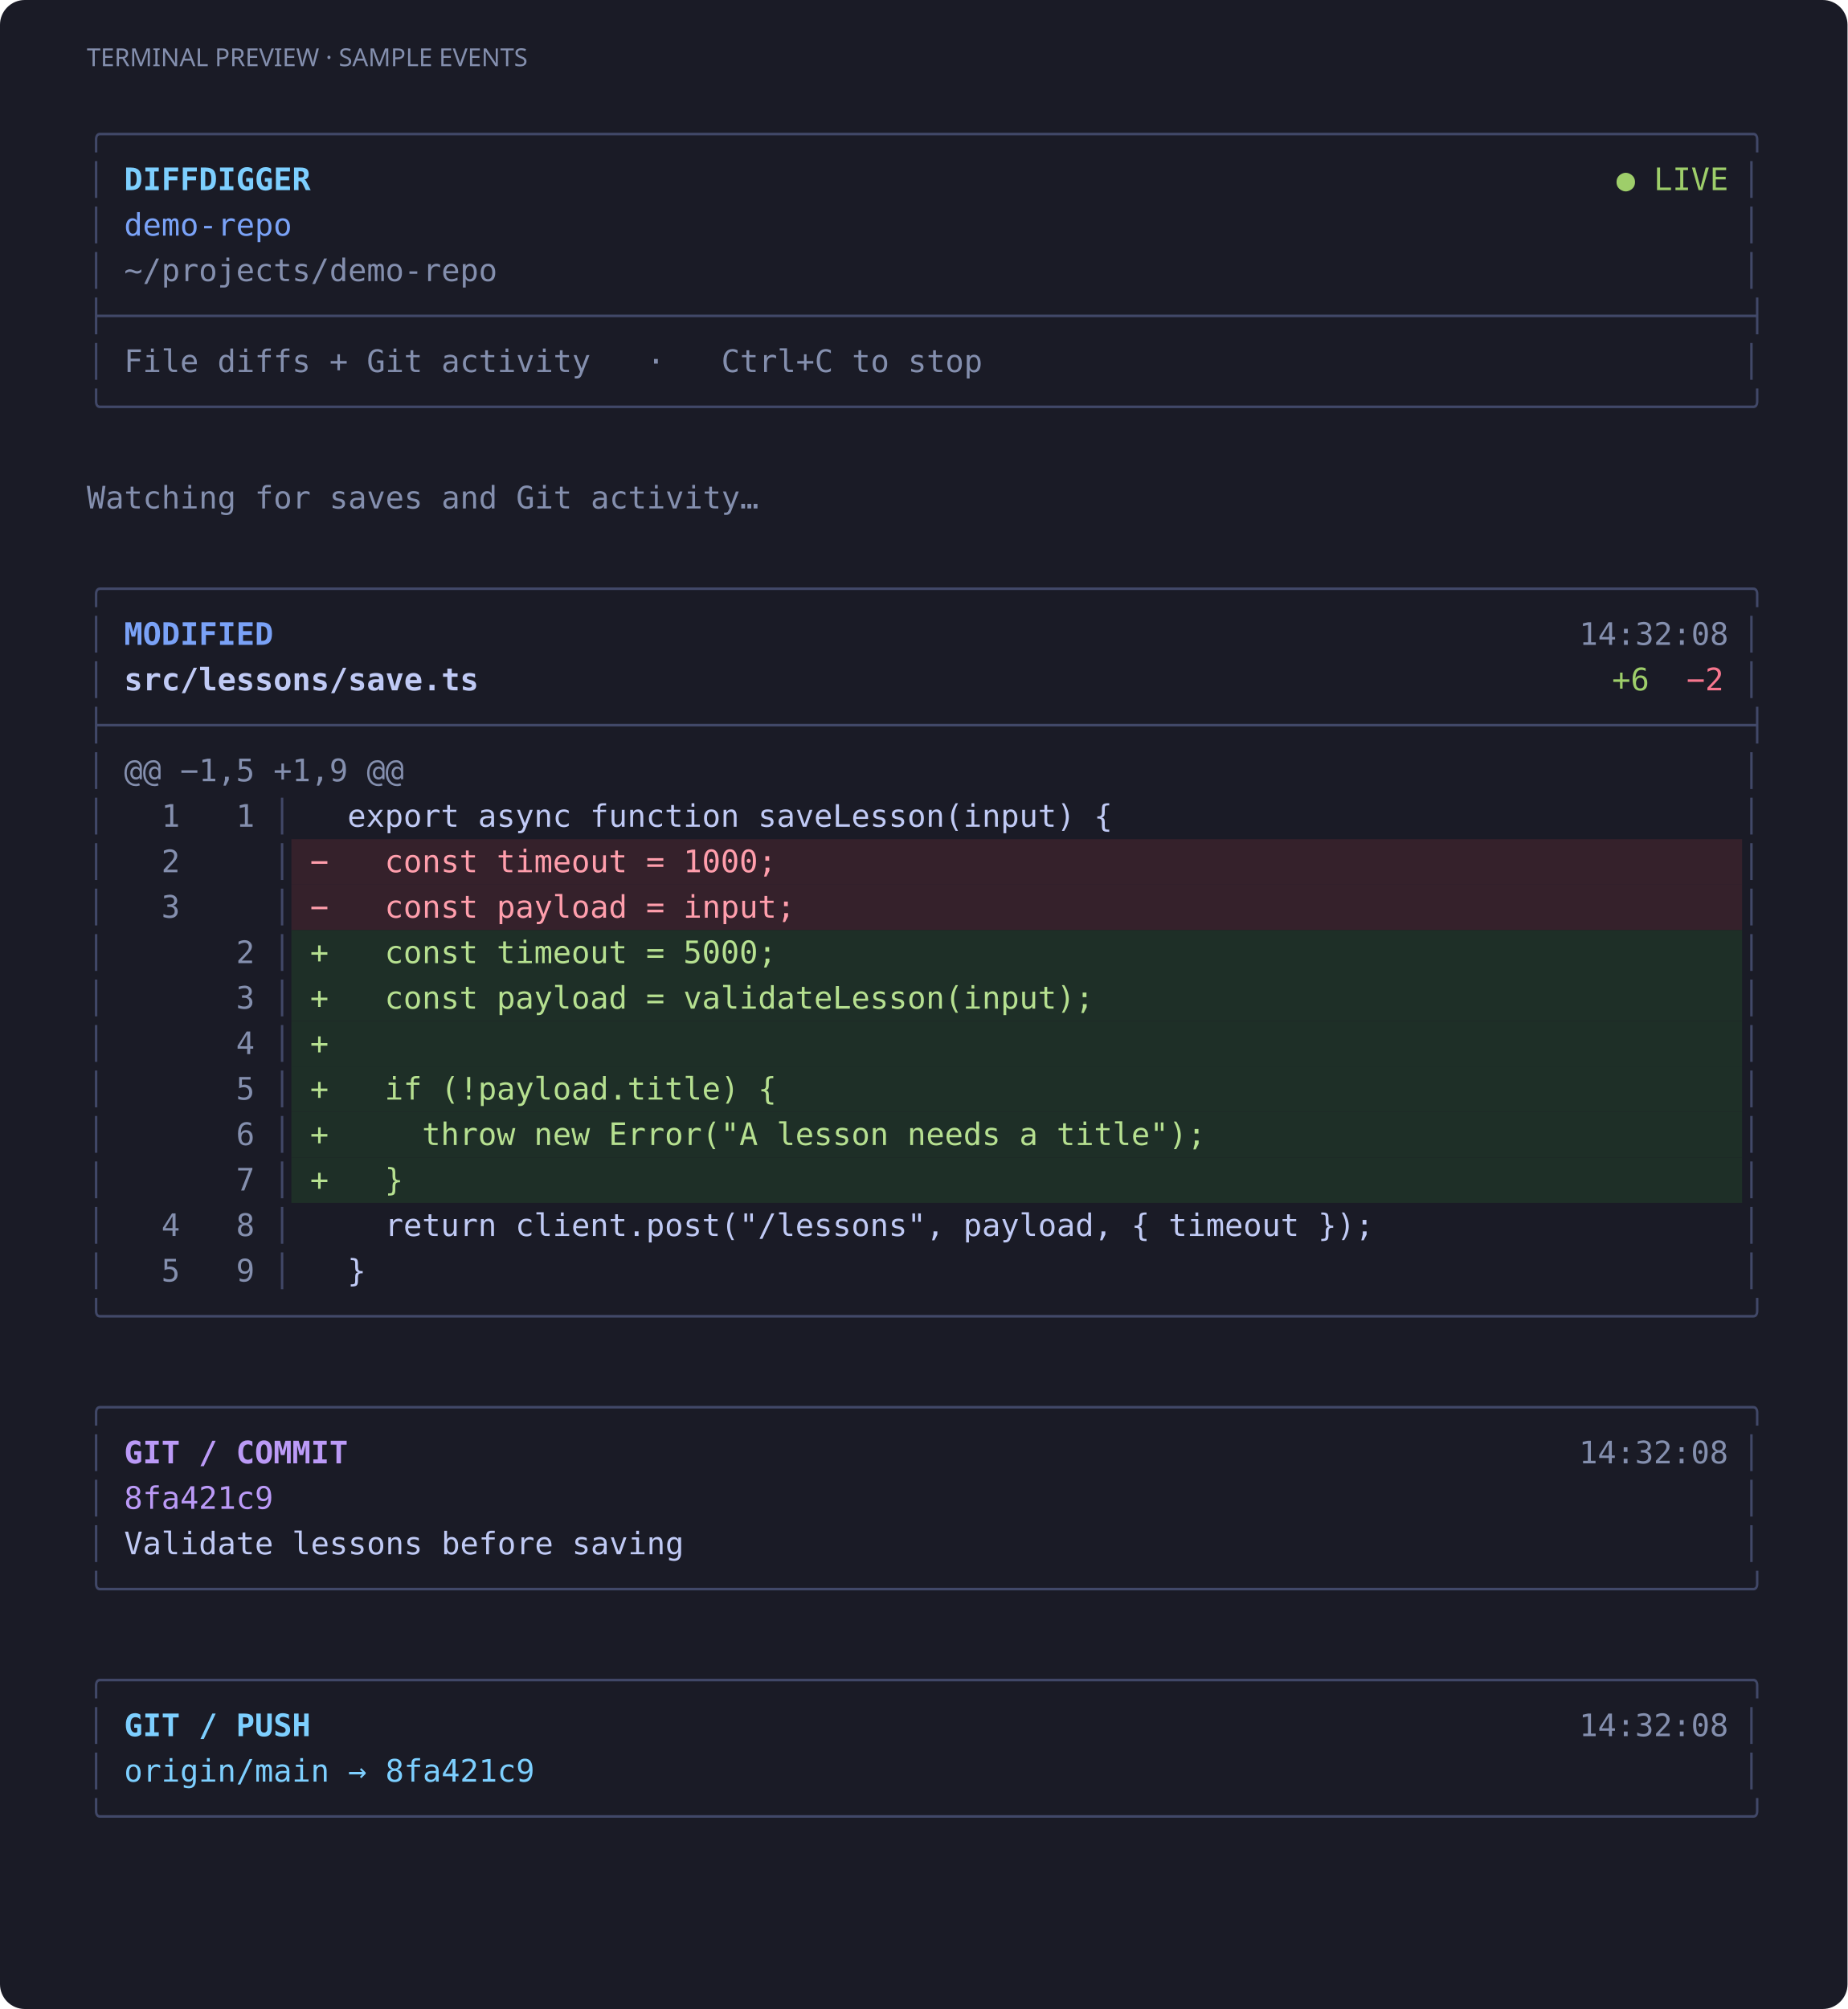
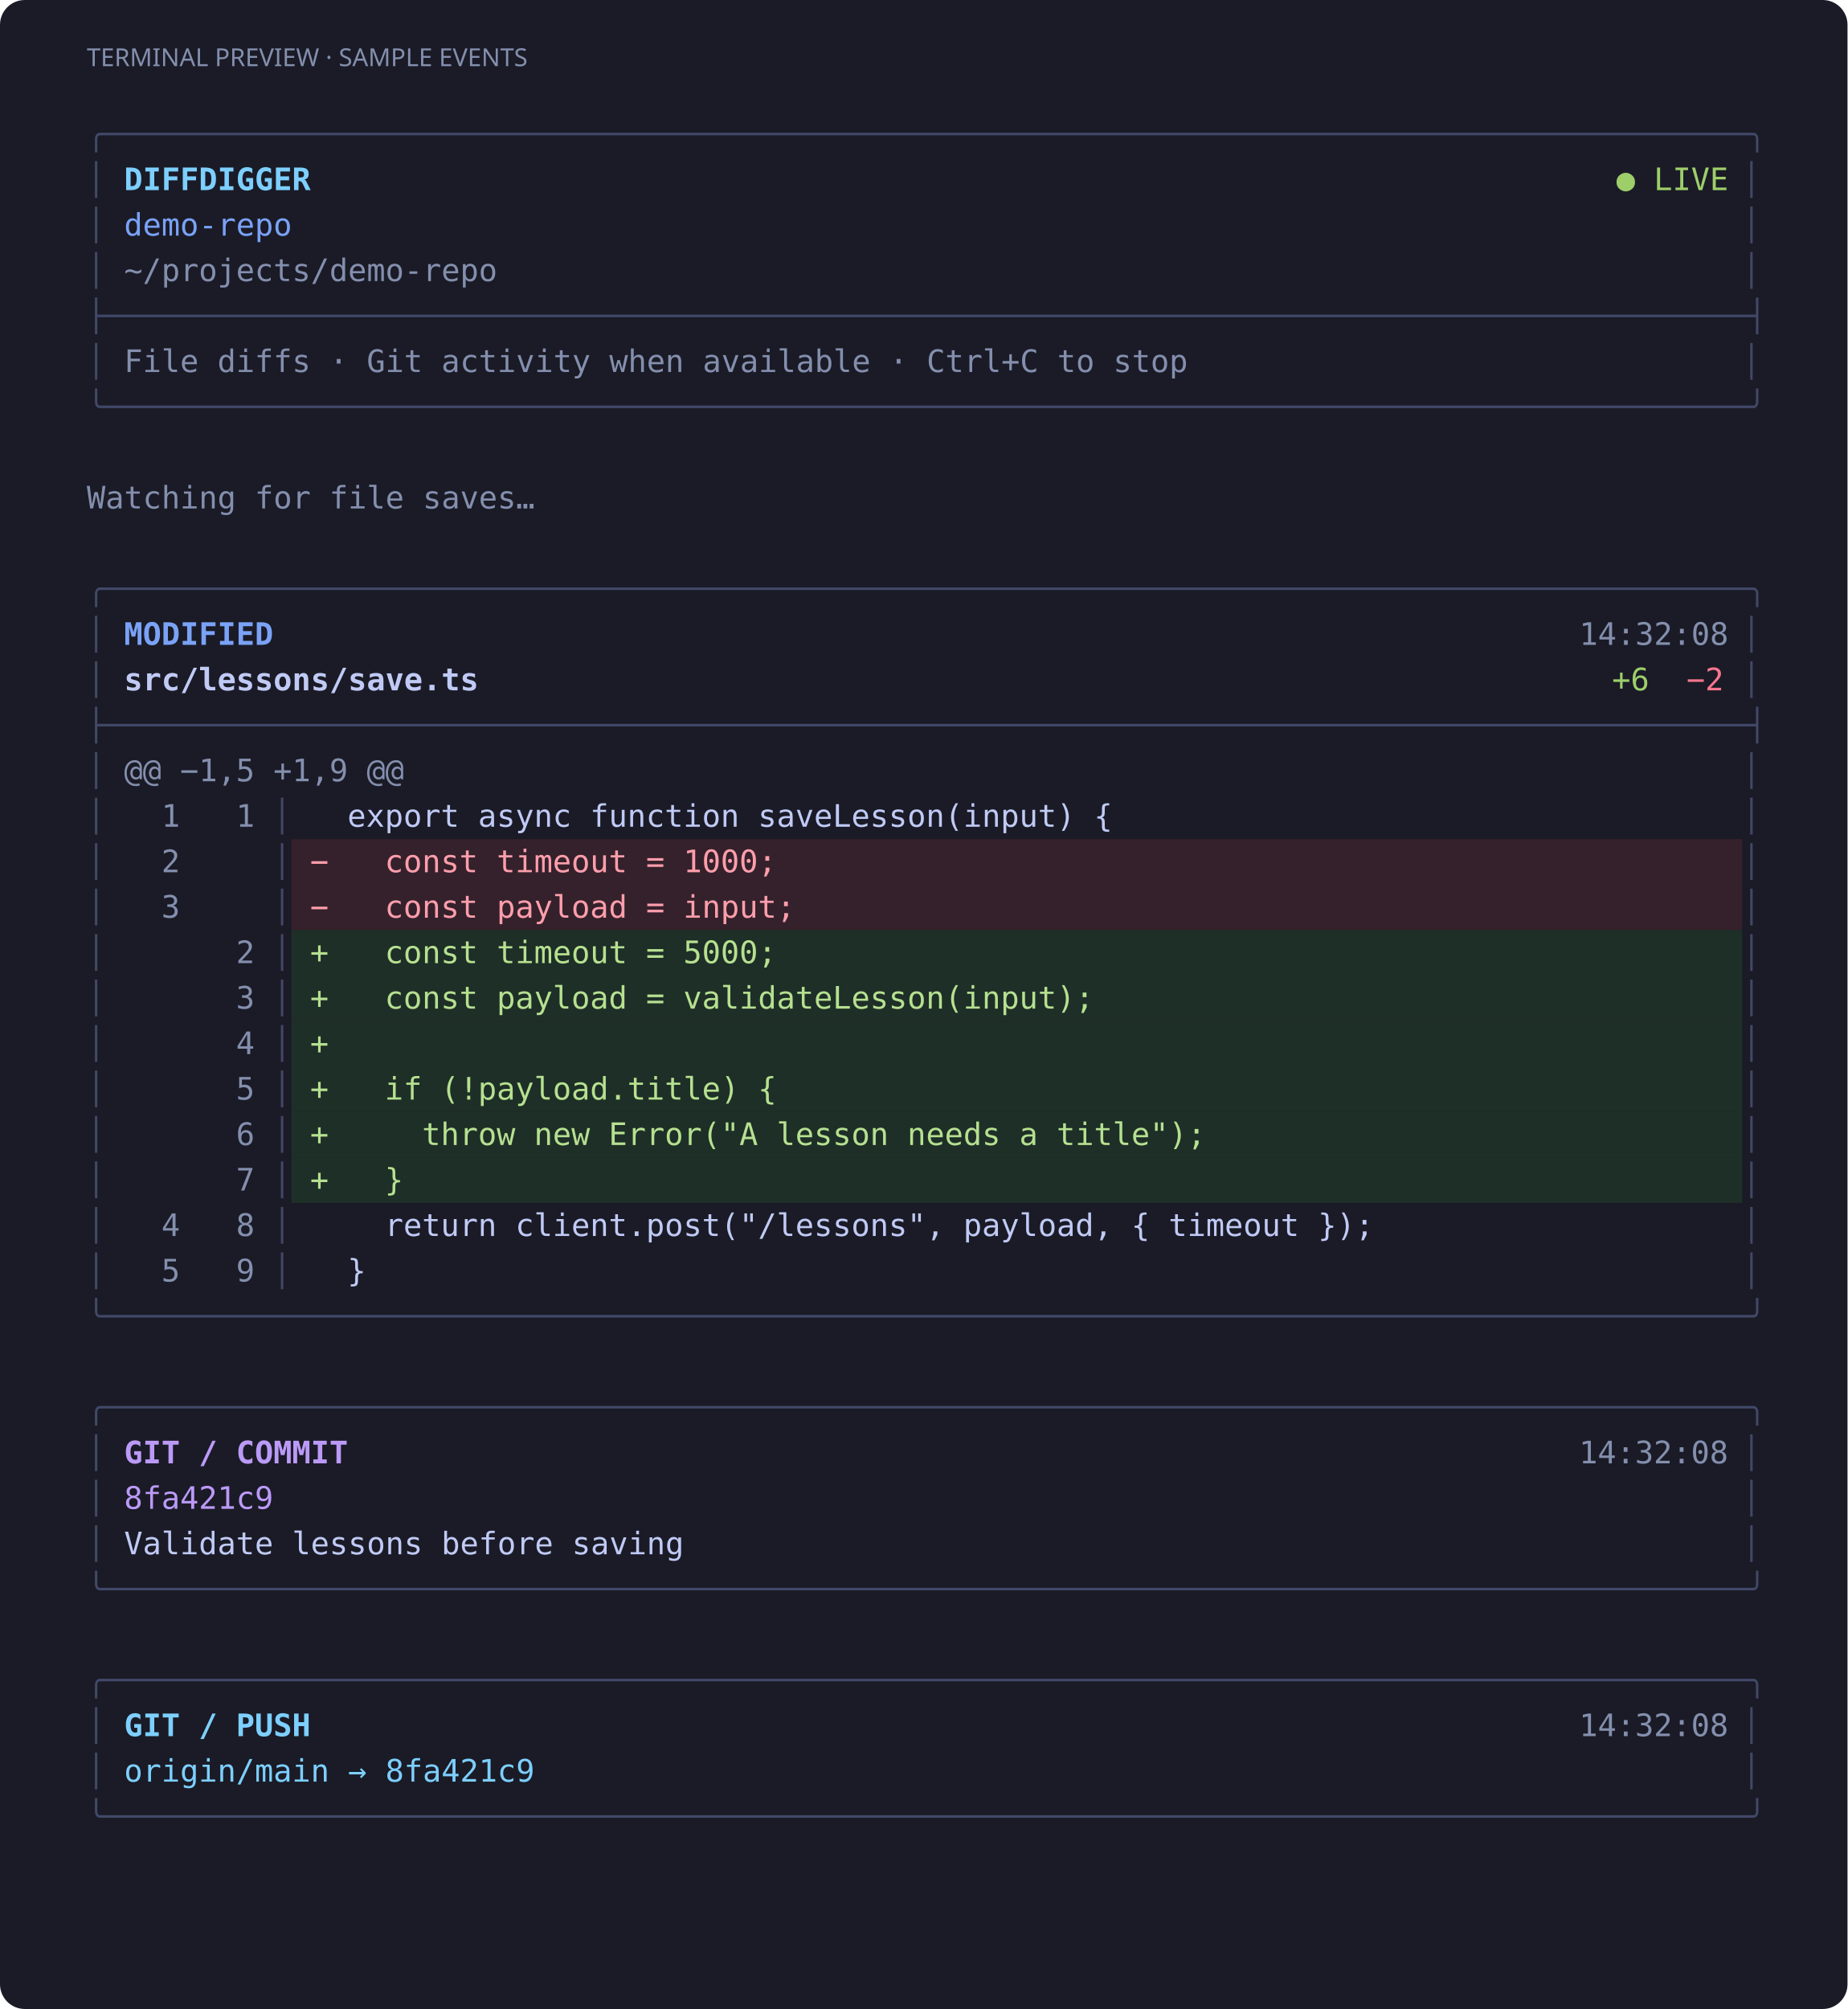
<svg xmlns="http://www.w3.org/2000/svg" width="894" height="972" viewBox="0 0 894 972">
  <rect width="894" height="972" rx="12" fill="#1a1b26" />
  <text x="42" y="32" fill="#848fae" font-family="sans-serif" font-size="12">TERMINAL PREVIEW · SAMPLE EVENTS</text>
  <text x="42" y="70" fill="#414868" font-family="JetBrains Mono,monospace" font-size="15" font-weight="400" xml:space="preserve" textLength="810" lengthAdjust="spacingAndGlyphs">╭────────────────────────────────────────────────────────────────────────────────────────╮</text>
  <text x="42" y="92" fill="#414868" font-family="JetBrains Mono,monospace" font-size="15" font-weight="400" xml:space="preserve" textLength="9" lengthAdjust="spacingAndGlyphs">│</text>
  <text x="51" y="92" fill="#7dcfff" font-family="JetBrains Mono,monospace" font-size="15" font-weight="700" xml:space="preserve" textLength="99" lengthAdjust="spacingAndGlyphs"> DIFFDIGGER</text>
  <text x="150" y="92" fill="#9ece6a" font-family="JetBrains Mono,monospace" font-size="15" font-weight="400" xml:space="preserve" textLength="693" lengthAdjust="spacingAndGlyphs">                                                                      ● LIVE </text>
  <text x="843" y="92" fill="#414868" font-family="JetBrains Mono,monospace" font-size="15" font-weight="400" xml:space="preserve" textLength="9" lengthAdjust="spacingAndGlyphs">│</text>
  <text x="42" y="114" fill="#414868" font-family="JetBrains Mono,monospace" font-size="15" font-weight="400" xml:space="preserve" textLength="9" lengthAdjust="spacingAndGlyphs">│</text>
  <text x="51" y="114" fill="#7aa2f7" font-family="JetBrains Mono,monospace" font-size="15" font-weight="400" xml:space="preserve" textLength="90" lengthAdjust="spacingAndGlyphs"> demo-repo</text>
  <text x="843" y="114" fill="#414868" font-family="JetBrains Mono,monospace" font-size="15" font-weight="400" xml:space="preserve" textLength="9" lengthAdjust="spacingAndGlyphs">│</text>
  <text x="42" y="136" fill="#414868" font-family="JetBrains Mono,monospace" font-size="15" font-weight="400" xml:space="preserve" textLength="9" lengthAdjust="spacingAndGlyphs">│</text>
  <text x="51" y="136" fill="#848fae" font-family="JetBrains Mono,monospace" font-size="15" font-weight="400" xml:space="preserve" textLength="189" lengthAdjust="spacingAndGlyphs"> ~/projects/demo-repo</text>
  <text x="843" y="136" fill="#414868" font-family="JetBrains Mono,monospace" font-size="15" font-weight="400" xml:space="preserve" textLength="9" lengthAdjust="spacingAndGlyphs">│</text>
  <text x="42" y="158" fill="#414868" font-family="JetBrains Mono,monospace" font-size="15" font-weight="400" xml:space="preserve" textLength="810" lengthAdjust="spacingAndGlyphs">├────────────────────────────────────────────────────────────────────────────────────────┤</text>
  <text x="42" y="180" fill="#414868" font-family="JetBrains Mono,monospace" font-size="15" font-weight="400" xml:space="preserve" textLength="9" lengthAdjust="spacingAndGlyphs">│</text>
-   <text x="51" y="180" fill="#848fae" font-family="JetBrains Mono,monospace" font-size="15" font-weight="400" xml:space="preserve" textLength="423" lengthAdjust="spacingAndGlyphs"> File diffs + Git activity   ·   Ctrl+C to stop</text>
+   <text x="51" y="180" fill="#848fae" font-family="JetBrains Mono,monospace" font-size="15" font-weight="400" xml:space="preserve" textLength="522" lengthAdjust="spacingAndGlyphs"> File diffs · Git activity when available · Ctrl+C to stop</text>
  <text x="843" y="180" fill="#414868" font-family="JetBrains Mono,monospace" font-size="15" font-weight="400" xml:space="preserve" textLength="9" lengthAdjust="spacingAndGlyphs">│</text>
  <text x="42" y="202" fill="#414868" font-family="JetBrains Mono,monospace" font-size="15" font-weight="400" xml:space="preserve" textLength="810" lengthAdjust="spacingAndGlyphs">╰────────────────────────────────────────────────────────────────────────────────────────╯</text>
-   <text x="42" y="246" fill="#848fae" font-family="JetBrains Mono,monospace" font-size="15" font-weight="400" xml:space="preserve" textLength="324" lengthAdjust="spacingAndGlyphs">Watching for saves and Git activity…</text>
+   <text x="42" y="246" fill="#848fae" font-family="JetBrains Mono,monospace" font-size="15" font-weight="400" xml:space="preserve" textLength="216" lengthAdjust="spacingAndGlyphs">Watching for file saves…</text>
  <text x="42" y="290" fill="#414868" font-family="JetBrains Mono,monospace" font-size="15" font-weight="400" xml:space="preserve" textLength="810" lengthAdjust="spacingAndGlyphs">╭────────────────────────────────────────────────────────────────────────────────────────╮</text>
  <text x="42" y="312" fill="#414868" font-family="JetBrains Mono,monospace" font-size="15" font-weight="400" xml:space="preserve" textLength="9" lengthAdjust="spacingAndGlyphs">│</text>
  <text x="51" y="312" fill="#7aa2f7" font-family="JetBrains Mono,monospace" font-size="15" font-weight="700" xml:space="preserve" textLength="81" lengthAdjust="spacingAndGlyphs"> MODIFIED</text>
  <text x="132" y="312" fill="#848fae" font-family="JetBrains Mono,monospace" font-size="15" font-weight="400" xml:space="preserve" textLength="711" lengthAdjust="spacingAndGlyphs">                                                                      14:32:08 </text>
  <text x="843" y="312" fill="#414868" font-family="JetBrains Mono,monospace" font-size="15" font-weight="400" xml:space="preserve" textLength="9" lengthAdjust="spacingAndGlyphs">│</text>
  <text x="42" y="334" fill="#414868" font-family="JetBrains Mono,monospace" font-size="15" font-weight="400" xml:space="preserve" textLength="9" lengthAdjust="spacingAndGlyphs">│</text>
  <text x="51" y="334" fill="#c0caf5" font-family="JetBrains Mono,monospace" font-size="15" font-weight="700" xml:space="preserve" textLength="180" lengthAdjust="spacingAndGlyphs"> src/lessons/save.ts</text>
  <text x="771" y="334" fill="#9ece6a" font-family="JetBrains Mono,monospace" font-size="15" font-weight="400" xml:space="preserve" textLength="27" lengthAdjust="spacingAndGlyphs"> +6</text>
  <text x="798" y="334" fill="#f7768e" font-family="JetBrains Mono,monospace" font-size="15" font-weight="400" xml:space="preserve" textLength="45" lengthAdjust="spacingAndGlyphs">  −2 </text>
  <text x="843" y="334" fill="#414868" font-family="JetBrains Mono,monospace" font-size="15" font-weight="400" xml:space="preserve" textLength="9" lengthAdjust="spacingAndGlyphs">│</text>
  <text x="42" y="356" fill="#414868" font-family="JetBrains Mono,monospace" font-size="15" font-weight="400" xml:space="preserve" textLength="810" lengthAdjust="spacingAndGlyphs">├────────────────────────────────────────────────────────────────────────────────────────┤</text>
  <text x="42" y="378" fill="#414868" font-family="JetBrains Mono,monospace" font-size="15" font-weight="400" xml:space="preserve" textLength="9" lengthAdjust="spacingAndGlyphs">│</text>
  <text x="51" y="378" fill="#848fae" font-family="JetBrains Mono,monospace" font-size="15" font-weight="400" xml:space="preserve" textLength="144" lengthAdjust="spacingAndGlyphs"> @@ −1,5 +1,9 @@</text>
  <text x="843" y="378" fill="#414868" font-family="JetBrains Mono,monospace" font-size="15" font-weight="400" xml:space="preserve" textLength="9" lengthAdjust="spacingAndGlyphs">│</text>
  <text x="42" y="400" fill="#414868" font-family="JetBrains Mono,monospace" font-size="15" font-weight="400" xml:space="preserve" textLength="9" lengthAdjust="spacingAndGlyphs">│</text>
  <text x="51" y="400" fill="#848fae" font-family="JetBrains Mono,monospace" font-size="15" font-weight="400" xml:space="preserve" textLength="81" lengthAdjust="spacingAndGlyphs">   1   1 </text>
  <text x="132" y="400" fill="#414868" font-family="JetBrains Mono,monospace" font-size="15" font-weight="400" xml:space="preserve" textLength="9" lengthAdjust="spacingAndGlyphs">│</text>
  <text x="141" y="400" fill="#c0caf5" font-family="JetBrains Mono,monospace" font-size="15" font-weight="400" xml:space="preserve" textLength="702" lengthAdjust="spacingAndGlyphs">   export async function saveLesson(input) {                                  </text>
  <text x="843" y="400" fill="#414868" font-family="JetBrains Mono,monospace" font-size="15" font-weight="400" xml:space="preserve" textLength="9" lengthAdjust="spacingAndGlyphs">│</text>
  <text x="42" y="422" fill="#414868" font-family="JetBrains Mono,monospace" font-size="15" font-weight="400" xml:space="preserve" textLength="9" lengthAdjust="spacingAndGlyphs">│</text>
  <text x="51" y="422" fill="#848fae" font-family="JetBrains Mono,monospace" font-size="15" font-weight="400" xml:space="preserve" textLength="81" lengthAdjust="spacingAndGlyphs">   2     </text>
  <text x="132" y="422" fill="#414868" font-family="JetBrains Mono,monospace" font-size="15" font-weight="400" xml:space="preserve" textLength="9" lengthAdjust="spacingAndGlyphs">│</text>
  <rect x="141" y="406" width="702" height="22" fill="#35212b" />
  <text x="141" y="422" fill="#ff9eac" font-family="JetBrains Mono,monospace" font-size="15" font-weight="400" xml:space="preserve" textLength="702" lengthAdjust="spacingAndGlyphs"> −   const timeout = 1000;                                                    </text>
  <text x="843" y="422" fill="#414868" font-family="JetBrains Mono,monospace" font-size="15" font-weight="400" xml:space="preserve" textLength="9" lengthAdjust="spacingAndGlyphs">│</text>
  <text x="42" y="444" fill="#414868" font-family="JetBrains Mono,monospace" font-size="15" font-weight="400" xml:space="preserve" textLength="9" lengthAdjust="spacingAndGlyphs">│</text>
  <text x="51" y="444" fill="#848fae" font-family="JetBrains Mono,monospace" font-size="15" font-weight="400" xml:space="preserve" textLength="81" lengthAdjust="spacingAndGlyphs">   3     </text>
  <text x="132" y="444" fill="#414868" font-family="JetBrains Mono,monospace" font-size="15" font-weight="400" xml:space="preserve" textLength="9" lengthAdjust="spacingAndGlyphs">│</text>
  <rect x="141" y="428" width="702" height="22" fill="#35212b" />
  <text x="141" y="444" fill="#ff9eac" font-family="JetBrains Mono,monospace" font-size="15" font-weight="400" xml:space="preserve" textLength="702" lengthAdjust="spacingAndGlyphs"> −   const payload = input;                                                   </text>
  <text x="843" y="444" fill="#414868" font-family="JetBrains Mono,monospace" font-size="15" font-weight="400" xml:space="preserve" textLength="9" lengthAdjust="spacingAndGlyphs">│</text>
  <text x="42" y="466" fill="#414868" font-family="JetBrains Mono,monospace" font-size="15" font-weight="400" xml:space="preserve" textLength="9" lengthAdjust="spacingAndGlyphs">│</text>
  <text x="51" y="466" fill="#848fae" font-family="JetBrains Mono,monospace" font-size="15" font-weight="400" xml:space="preserve" textLength="81" lengthAdjust="spacingAndGlyphs">       2 </text>
  <text x="132" y="466" fill="#414868" font-family="JetBrains Mono,monospace" font-size="15" font-weight="400" xml:space="preserve" textLength="9" lengthAdjust="spacingAndGlyphs">│</text>
  <rect x="141" y="450" width="702" height="22" fill="#1e2f27" />
  <text x="141" y="466" fill="#b6e090" font-family="JetBrains Mono,monospace" font-size="15" font-weight="400" xml:space="preserve" textLength="702" lengthAdjust="spacingAndGlyphs"> +   const timeout = 5000;                                                    </text>
  <text x="843" y="466" fill="#414868" font-family="JetBrains Mono,monospace" font-size="15" font-weight="400" xml:space="preserve" textLength="9" lengthAdjust="spacingAndGlyphs">│</text>
  <text x="42" y="488" fill="#414868" font-family="JetBrains Mono,monospace" font-size="15" font-weight="400" xml:space="preserve" textLength="9" lengthAdjust="spacingAndGlyphs">│</text>
  <text x="51" y="488" fill="#848fae" font-family="JetBrains Mono,monospace" font-size="15" font-weight="400" xml:space="preserve" textLength="81" lengthAdjust="spacingAndGlyphs">       3 </text>
  <text x="132" y="488" fill="#414868" font-family="JetBrains Mono,monospace" font-size="15" font-weight="400" xml:space="preserve" textLength="9" lengthAdjust="spacingAndGlyphs">│</text>
  <rect x="141" y="472" width="702" height="22" fill="#1e2f27" />
  <text x="141" y="488" fill="#b6e090" font-family="JetBrains Mono,monospace" font-size="15" font-weight="400" xml:space="preserve" textLength="702" lengthAdjust="spacingAndGlyphs"> +   const payload = validateLesson(input);                                   </text>
  <text x="843" y="488" fill="#414868" font-family="JetBrains Mono,monospace" font-size="15" font-weight="400" xml:space="preserve" textLength="9" lengthAdjust="spacingAndGlyphs">│</text>
  <text x="42" y="510" fill="#414868" font-family="JetBrains Mono,monospace" font-size="15" font-weight="400" xml:space="preserve" textLength="9" lengthAdjust="spacingAndGlyphs">│</text>
  <text x="51" y="510" fill="#848fae" font-family="JetBrains Mono,monospace" font-size="15" font-weight="400" xml:space="preserve" textLength="81" lengthAdjust="spacingAndGlyphs">       4 </text>
  <text x="132" y="510" fill="#414868" font-family="JetBrains Mono,monospace" font-size="15" font-weight="400" xml:space="preserve" textLength="9" lengthAdjust="spacingAndGlyphs">│</text>
  <rect x="141" y="494" width="702" height="22" fill="#1e2f27" />
  <text x="141" y="510" fill="#b6e090" font-family="JetBrains Mono,monospace" font-size="15" font-weight="400" xml:space="preserve" textLength="702" lengthAdjust="spacingAndGlyphs"> +                                                                            </text>
  <text x="843" y="510" fill="#414868" font-family="JetBrains Mono,monospace" font-size="15" font-weight="400" xml:space="preserve" textLength="9" lengthAdjust="spacingAndGlyphs">│</text>
  <text x="42" y="532" fill="#414868" font-family="JetBrains Mono,monospace" font-size="15" font-weight="400" xml:space="preserve" textLength="9" lengthAdjust="spacingAndGlyphs">│</text>
  <text x="51" y="532" fill="#848fae" font-family="JetBrains Mono,monospace" font-size="15" font-weight="400" xml:space="preserve" textLength="81" lengthAdjust="spacingAndGlyphs">       5 </text>
  <text x="132" y="532" fill="#414868" font-family="JetBrains Mono,monospace" font-size="15" font-weight="400" xml:space="preserve" textLength="9" lengthAdjust="spacingAndGlyphs">│</text>
  <rect x="141" y="516" width="702" height="22" fill="#1e2f27" />
  <text x="141" y="532" fill="#b6e090" font-family="JetBrains Mono,monospace" font-size="15" font-weight="400" xml:space="preserve" textLength="702" lengthAdjust="spacingAndGlyphs"> +   if (!payload.title) {                                                    </text>
  <text x="843" y="532" fill="#414868" font-family="JetBrains Mono,monospace" font-size="15" font-weight="400" xml:space="preserve" textLength="9" lengthAdjust="spacingAndGlyphs">│</text>
  <text x="42" y="554" fill="#414868" font-family="JetBrains Mono,monospace" font-size="15" font-weight="400" xml:space="preserve" textLength="9" lengthAdjust="spacingAndGlyphs">│</text>
  <text x="51" y="554" fill="#848fae" font-family="JetBrains Mono,monospace" font-size="15" font-weight="400" xml:space="preserve" textLength="81" lengthAdjust="spacingAndGlyphs">       6 </text>
  <text x="132" y="554" fill="#414868" font-family="JetBrains Mono,monospace" font-size="15" font-weight="400" xml:space="preserve" textLength="9" lengthAdjust="spacingAndGlyphs">│</text>
  <rect x="141" y="538" width="702" height="22" fill="#1e2f27" />
  <text x="141" y="554" fill="#b6e090" font-family="JetBrains Mono,monospace" font-size="15" font-weight="400" xml:space="preserve" textLength="702" lengthAdjust="spacingAndGlyphs"> +     throw new Error("A lesson needs a title");                             </text>
  <text x="843" y="554" fill="#414868" font-family="JetBrains Mono,monospace" font-size="15" font-weight="400" xml:space="preserve" textLength="9" lengthAdjust="spacingAndGlyphs">│</text>
  <text x="42" y="576" fill="#414868" font-family="JetBrains Mono,monospace" font-size="15" font-weight="400" xml:space="preserve" textLength="9" lengthAdjust="spacingAndGlyphs">│</text>
  <text x="51" y="576" fill="#848fae" font-family="JetBrains Mono,monospace" font-size="15" font-weight="400" xml:space="preserve" textLength="81" lengthAdjust="spacingAndGlyphs">       7 </text>
  <text x="132" y="576" fill="#414868" font-family="JetBrains Mono,monospace" font-size="15" font-weight="400" xml:space="preserve" textLength="9" lengthAdjust="spacingAndGlyphs">│</text>
  <rect x="141" y="560" width="702" height="22" fill="#1e2f27" />
  <text x="141" y="576" fill="#b6e090" font-family="JetBrains Mono,monospace" font-size="15" font-weight="400" xml:space="preserve" textLength="702" lengthAdjust="spacingAndGlyphs"> +   }                                                                        </text>
  <text x="843" y="576" fill="#414868" font-family="JetBrains Mono,monospace" font-size="15" font-weight="400" xml:space="preserve" textLength="9" lengthAdjust="spacingAndGlyphs">│</text>
  <text x="42" y="598" fill="#414868" font-family="JetBrains Mono,monospace" font-size="15" font-weight="400" xml:space="preserve" textLength="9" lengthAdjust="spacingAndGlyphs">│</text>
  <text x="51" y="598" fill="#848fae" font-family="JetBrains Mono,monospace" font-size="15" font-weight="400" xml:space="preserve" textLength="81" lengthAdjust="spacingAndGlyphs">   4   8 </text>
  <text x="132" y="598" fill="#414868" font-family="JetBrains Mono,monospace" font-size="15" font-weight="400" xml:space="preserve" textLength="9" lengthAdjust="spacingAndGlyphs">│</text>
  <text x="141" y="598" fill="#c0caf5" font-family="JetBrains Mono,monospace" font-size="15" font-weight="400" xml:space="preserve" textLength="702" lengthAdjust="spacingAndGlyphs">     return client.post("/lessons", payload, { timeout });                    </text>
  <text x="843" y="598" fill="#414868" font-family="JetBrains Mono,monospace" font-size="15" font-weight="400" xml:space="preserve" textLength="9" lengthAdjust="spacingAndGlyphs">│</text>
  <text x="42" y="620" fill="#414868" font-family="JetBrains Mono,monospace" font-size="15" font-weight="400" xml:space="preserve" textLength="9" lengthAdjust="spacingAndGlyphs">│</text>
  <text x="51" y="620" fill="#848fae" font-family="JetBrains Mono,monospace" font-size="15" font-weight="400" xml:space="preserve" textLength="81" lengthAdjust="spacingAndGlyphs">   5   9 </text>
  <text x="132" y="620" fill="#414868" font-family="JetBrains Mono,monospace" font-size="15" font-weight="400" xml:space="preserve" textLength="9" lengthAdjust="spacingAndGlyphs">│</text>
  <text x="141" y="620" fill="#c0caf5" font-family="JetBrains Mono,monospace" font-size="15" font-weight="400" xml:space="preserve" textLength="702" lengthAdjust="spacingAndGlyphs">   }                                                                          </text>
  <text x="843" y="620" fill="#414868" font-family="JetBrains Mono,monospace" font-size="15" font-weight="400" xml:space="preserve" textLength="9" lengthAdjust="spacingAndGlyphs">│</text>
  <text x="42" y="642" fill="#414868" font-family="JetBrains Mono,monospace" font-size="15" font-weight="400" xml:space="preserve" textLength="810" lengthAdjust="spacingAndGlyphs">╰────────────────────────────────────────────────────────────────────────────────────────╯</text>
  <text x="42" y="686" fill="#414868" font-family="JetBrains Mono,monospace" font-size="15" font-weight="400" xml:space="preserve" textLength="810" lengthAdjust="spacingAndGlyphs">╭────────────────────────────────────────────────────────────────────────────────────────╮</text>
  <text x="42" y="708" fill="#414868" font-family="JetBrains Mono,monospace" font-size="15" font-weight="400" xml:space="preserve" textLength="9" lengthAdjust="spacingAndGlyphs">│</text>
  <text x="51" y="708" fill="#bb9af7" font-family="JetBrains Mono,monospace" font-size="15" font-weight="700" xml:space="preserve" textLength="117" lengthAdjust="spacingAndGlyphs"> GIT / COMMIT</text>
  <text x="168" y="708" fill="#848fae" font-family="JetBrains Mono,monospace" font-size="15" font-weight="400" xml:space="preserve" textLength="675" lengthAdjust="spacingAndGlyphs">                                                                  14:32:08 </text>
  <text x="843" y="708" fill="#414868" font-family="JetBrains Mono,monospace" font-size="15" font-weight="400" xml:space="preserve" textLength="9" lengthAdjust="spacingAndGlyphs">│</text>
  <text x="42" y="730" fill="#414868" font-family="JetBrains Mono,monospace" font-size="15" font-weight="400" xml:space="preserve" textLength="9" lengthAdjust="spacingAndGlyphs">│</text>
  <text x="51" y="730" fill="#bb9af7" font-family="JetBrains Mono,monospace" font-size="15" font-weight="400" xml:space="preserve" textLength="81" lengthAdjust="spacingAndGlyphs"> 8fa421c9</text>
  <text x="843" y="730" fill="#414868" font-family="JetBrains Mono,monospace" font-size="15" font-weight="400" xml:space="preserve" textLength="9" lengthAdjust="spacingAndGlyphs">│</text>
  <text x="42" y="752" fill="#414868" font-family="JetBrains Mono,monospace" font-size="15" font-weight="400" xml:space="preserve" textLength="9" lengthAdjust="spacingAndGlyphs">│</text>
  <text x="51" y="752" fill="#c0caf5" font-family="JetBrains Mono,monospace" font-size="15" font-weight="400" xml:space="preserve" textLength="279" lengthAdjust="spacingAndGlyphs"> Validate lessons before saving</text>
  <text x="843" y="752" fill="#414868" font-family="JetBrains Mono,monospace" font-size="15" font-weight="400" xml:space="preserve" textLength="9" lengthAdjust="spacingAndGlyphs">│</text>
  <text x="42" y="774" fill="#414868" font-family="JetBrains Mono,monospace" font-size="15" font-weight="400" xml:space="preserve" textLength="810" lengthAdjust="spacingAndGlyphs">╰────────────────────────────────────────────────────────────────────────────────────────╯</text>
  <text x="42" y="818" fill="#414868" font-family="JetBrains Mono,monospace" font-size="15" font-weight="400" xml:space="preserve" textLength="810" lengthAdjust="spacingAndGlyphs">╭────────────────────────────────────────────────────────────────────────────────────────╮</text>
  <text x="42" y="840" fill="#414868" font-family="JetBrains Mono,monospace" font-size="15" font-weight="400" xml:space="preserve" textLength="9" lengthAdjust="spacingAndGlyphs">│</text>
  <text x="51" y="840" fill="#7dcfff" font-family="JetBrains Mono,monospace" font-size="15" font-weight="700" xml:space="preserve" textLength="99" lengthAdjust="spacingAndGlyphs"> GIT / PUSH</text>
  <text x="150" y="840" fill="#848fae" font-family="JetBrains Mono,monospace" font-size="15" font-weight="400" xml:space="preserve" textLength="693" lengthAdjust="spacingAndGlyphs">                                                                    14:32:08 </text>
  <text x="843" y="840" fill="#414868" font-family="JetBrains Mono,monospace" font-size="15" font-weight="400" xml:space="preserve" textLength="9" lengthAdjust="spacingAndGlyphs">│</text>
  <text x="42" y="862" fill="#414868" font-family="JetBrains Mono,monospace" font-size="15" font-weight="400" xml:space="preserve" textLength="9" lengthAdjust="spacingAndGlyphs">│</text>
  <text x="51" y="862" fill="#7dcfff" font-family="JetBrains Mono,monospace" font-size="15" font-weight="400" xml:space="preserve" textLength="207" lengthAdjust="spacingAndGlyphs"> origin/main → 8fa421c9</text>
  <text x="843" y="862" fill="#414868" font-family="JetBrains Mono,monospace" font-size="15" font-weight="400" xml:space="preserve" textLength="9" lengthAdjust="spacingAndGlyphs">│</text>
  <text x="42" y="884" fill="#414868" font-family="JetBrains Mono,monospace" font-size="15" font-weight="400" xml:space="preserve" textLength="810" lengthAdjust="spacingAndGlyphs">╰────────────────────────────────────────────────────────────────────────────────────────╯</text>
</svg>
